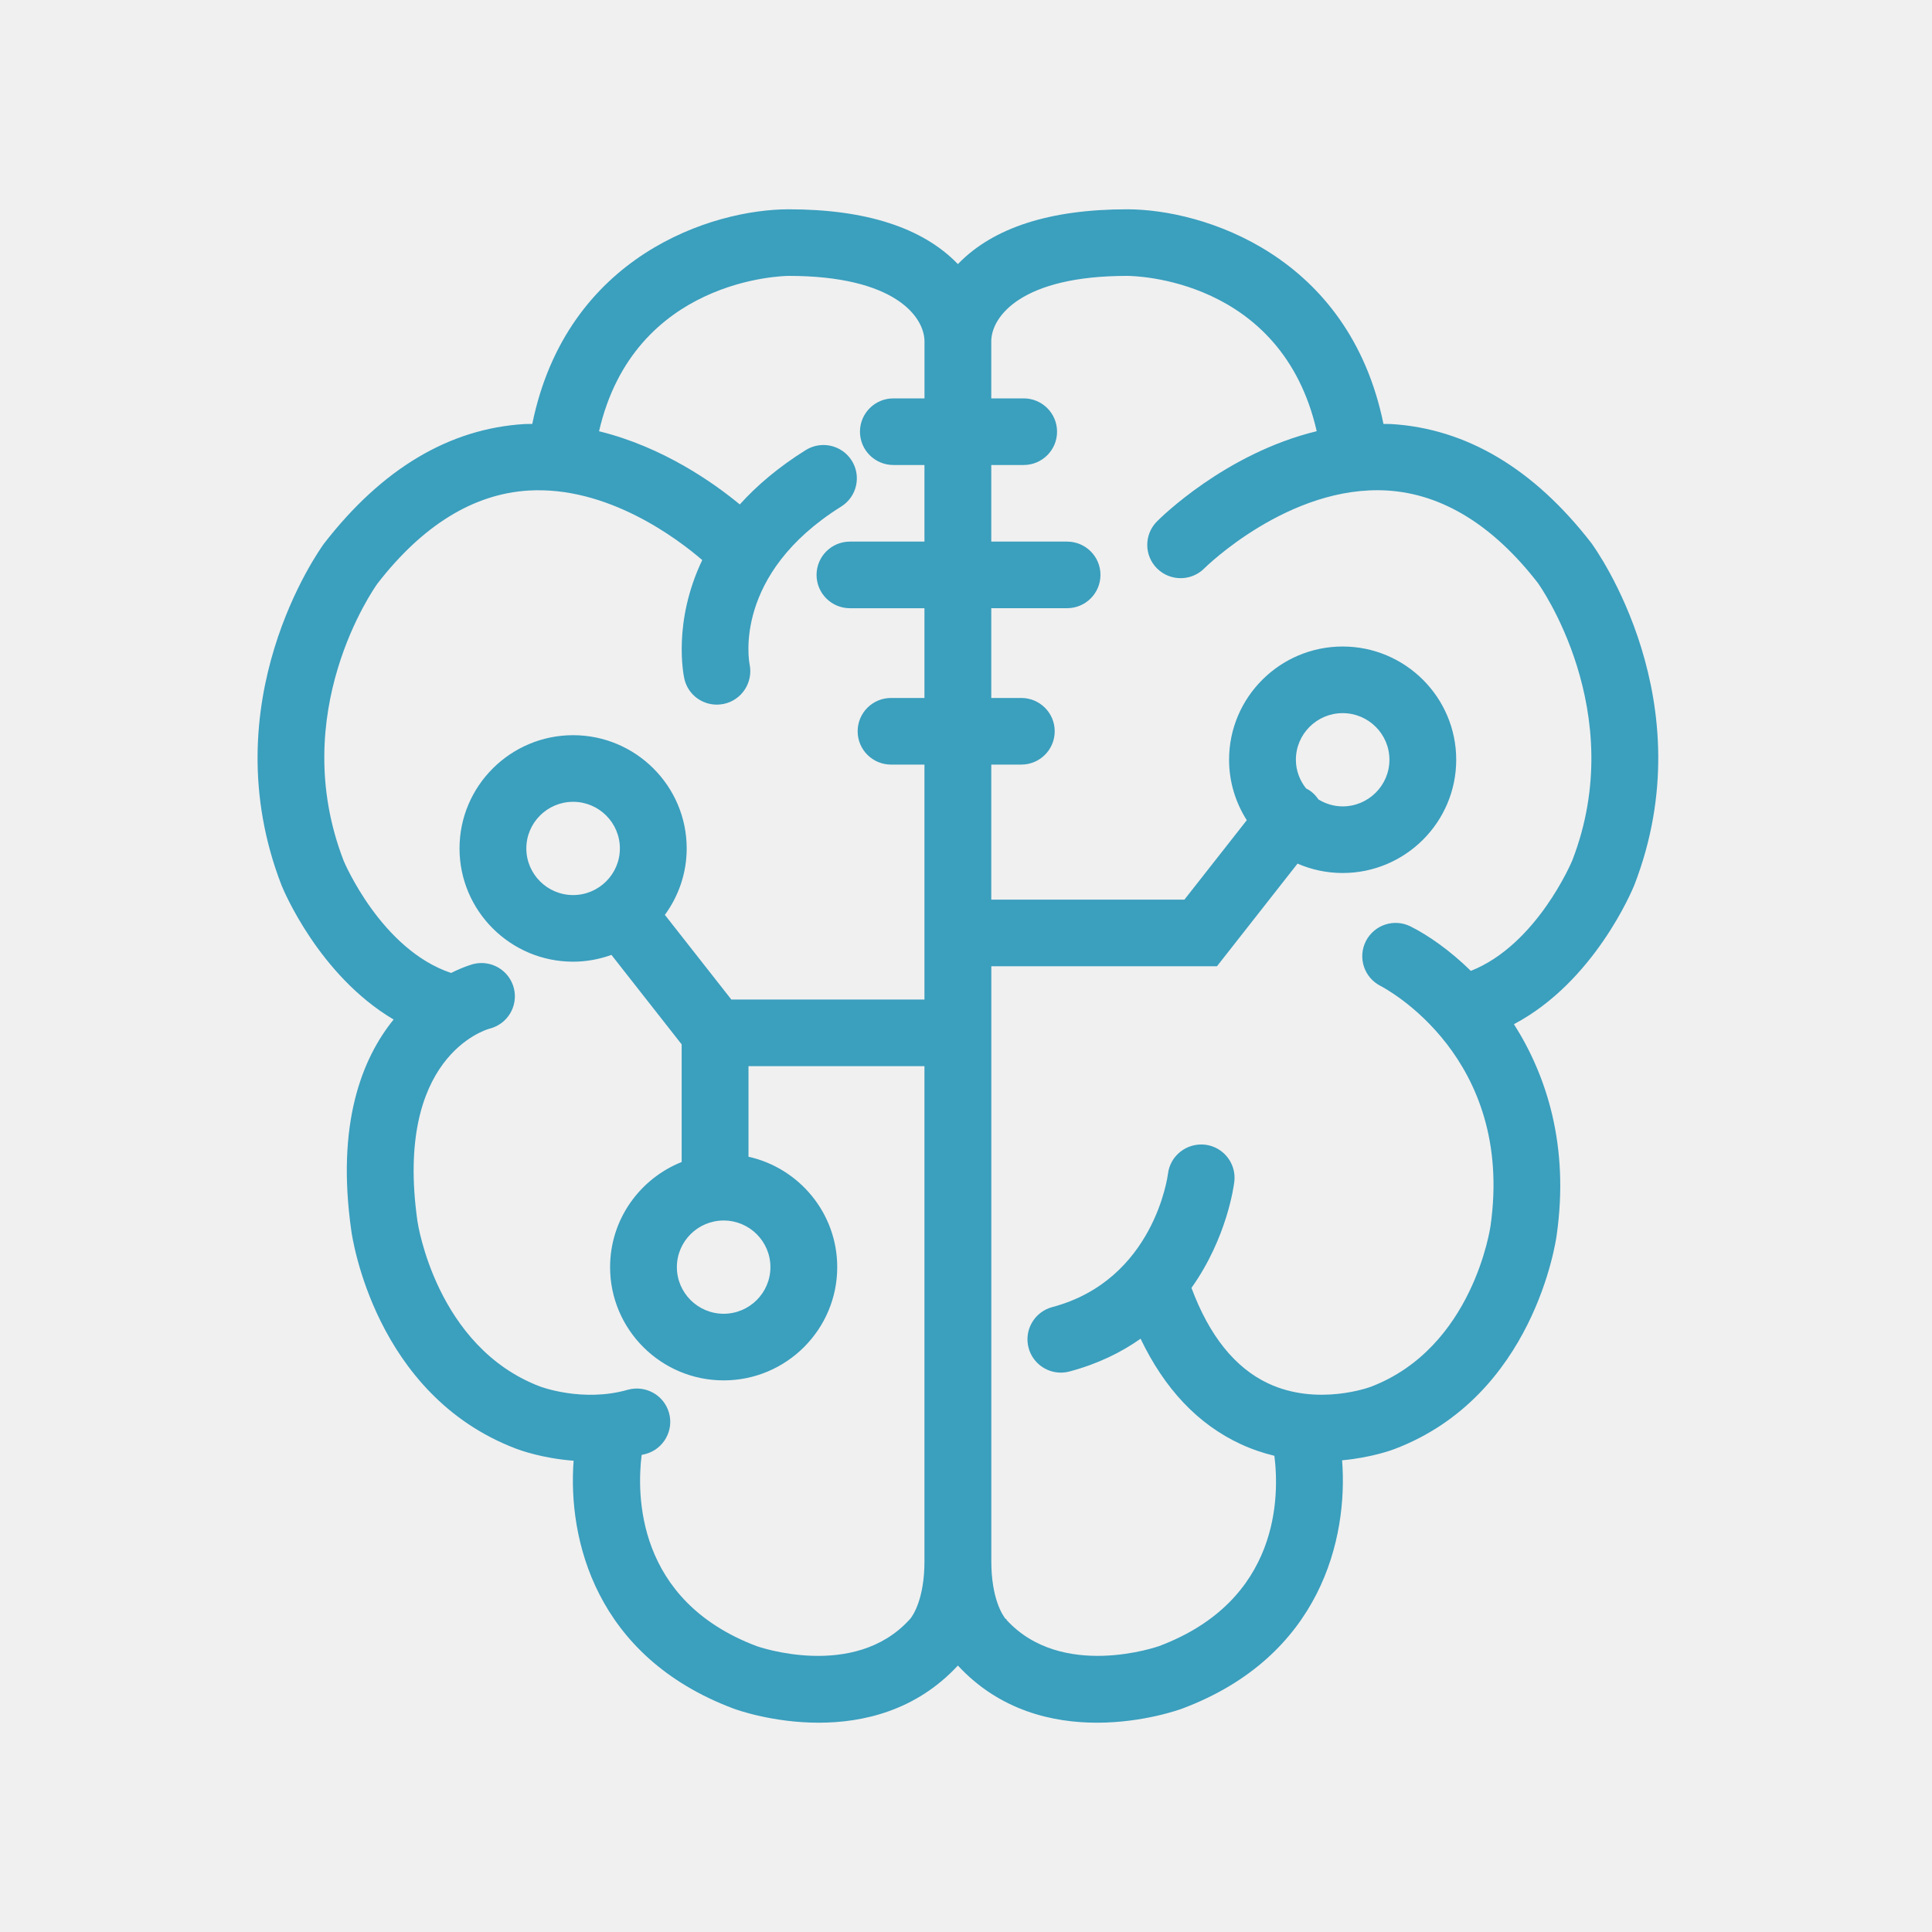
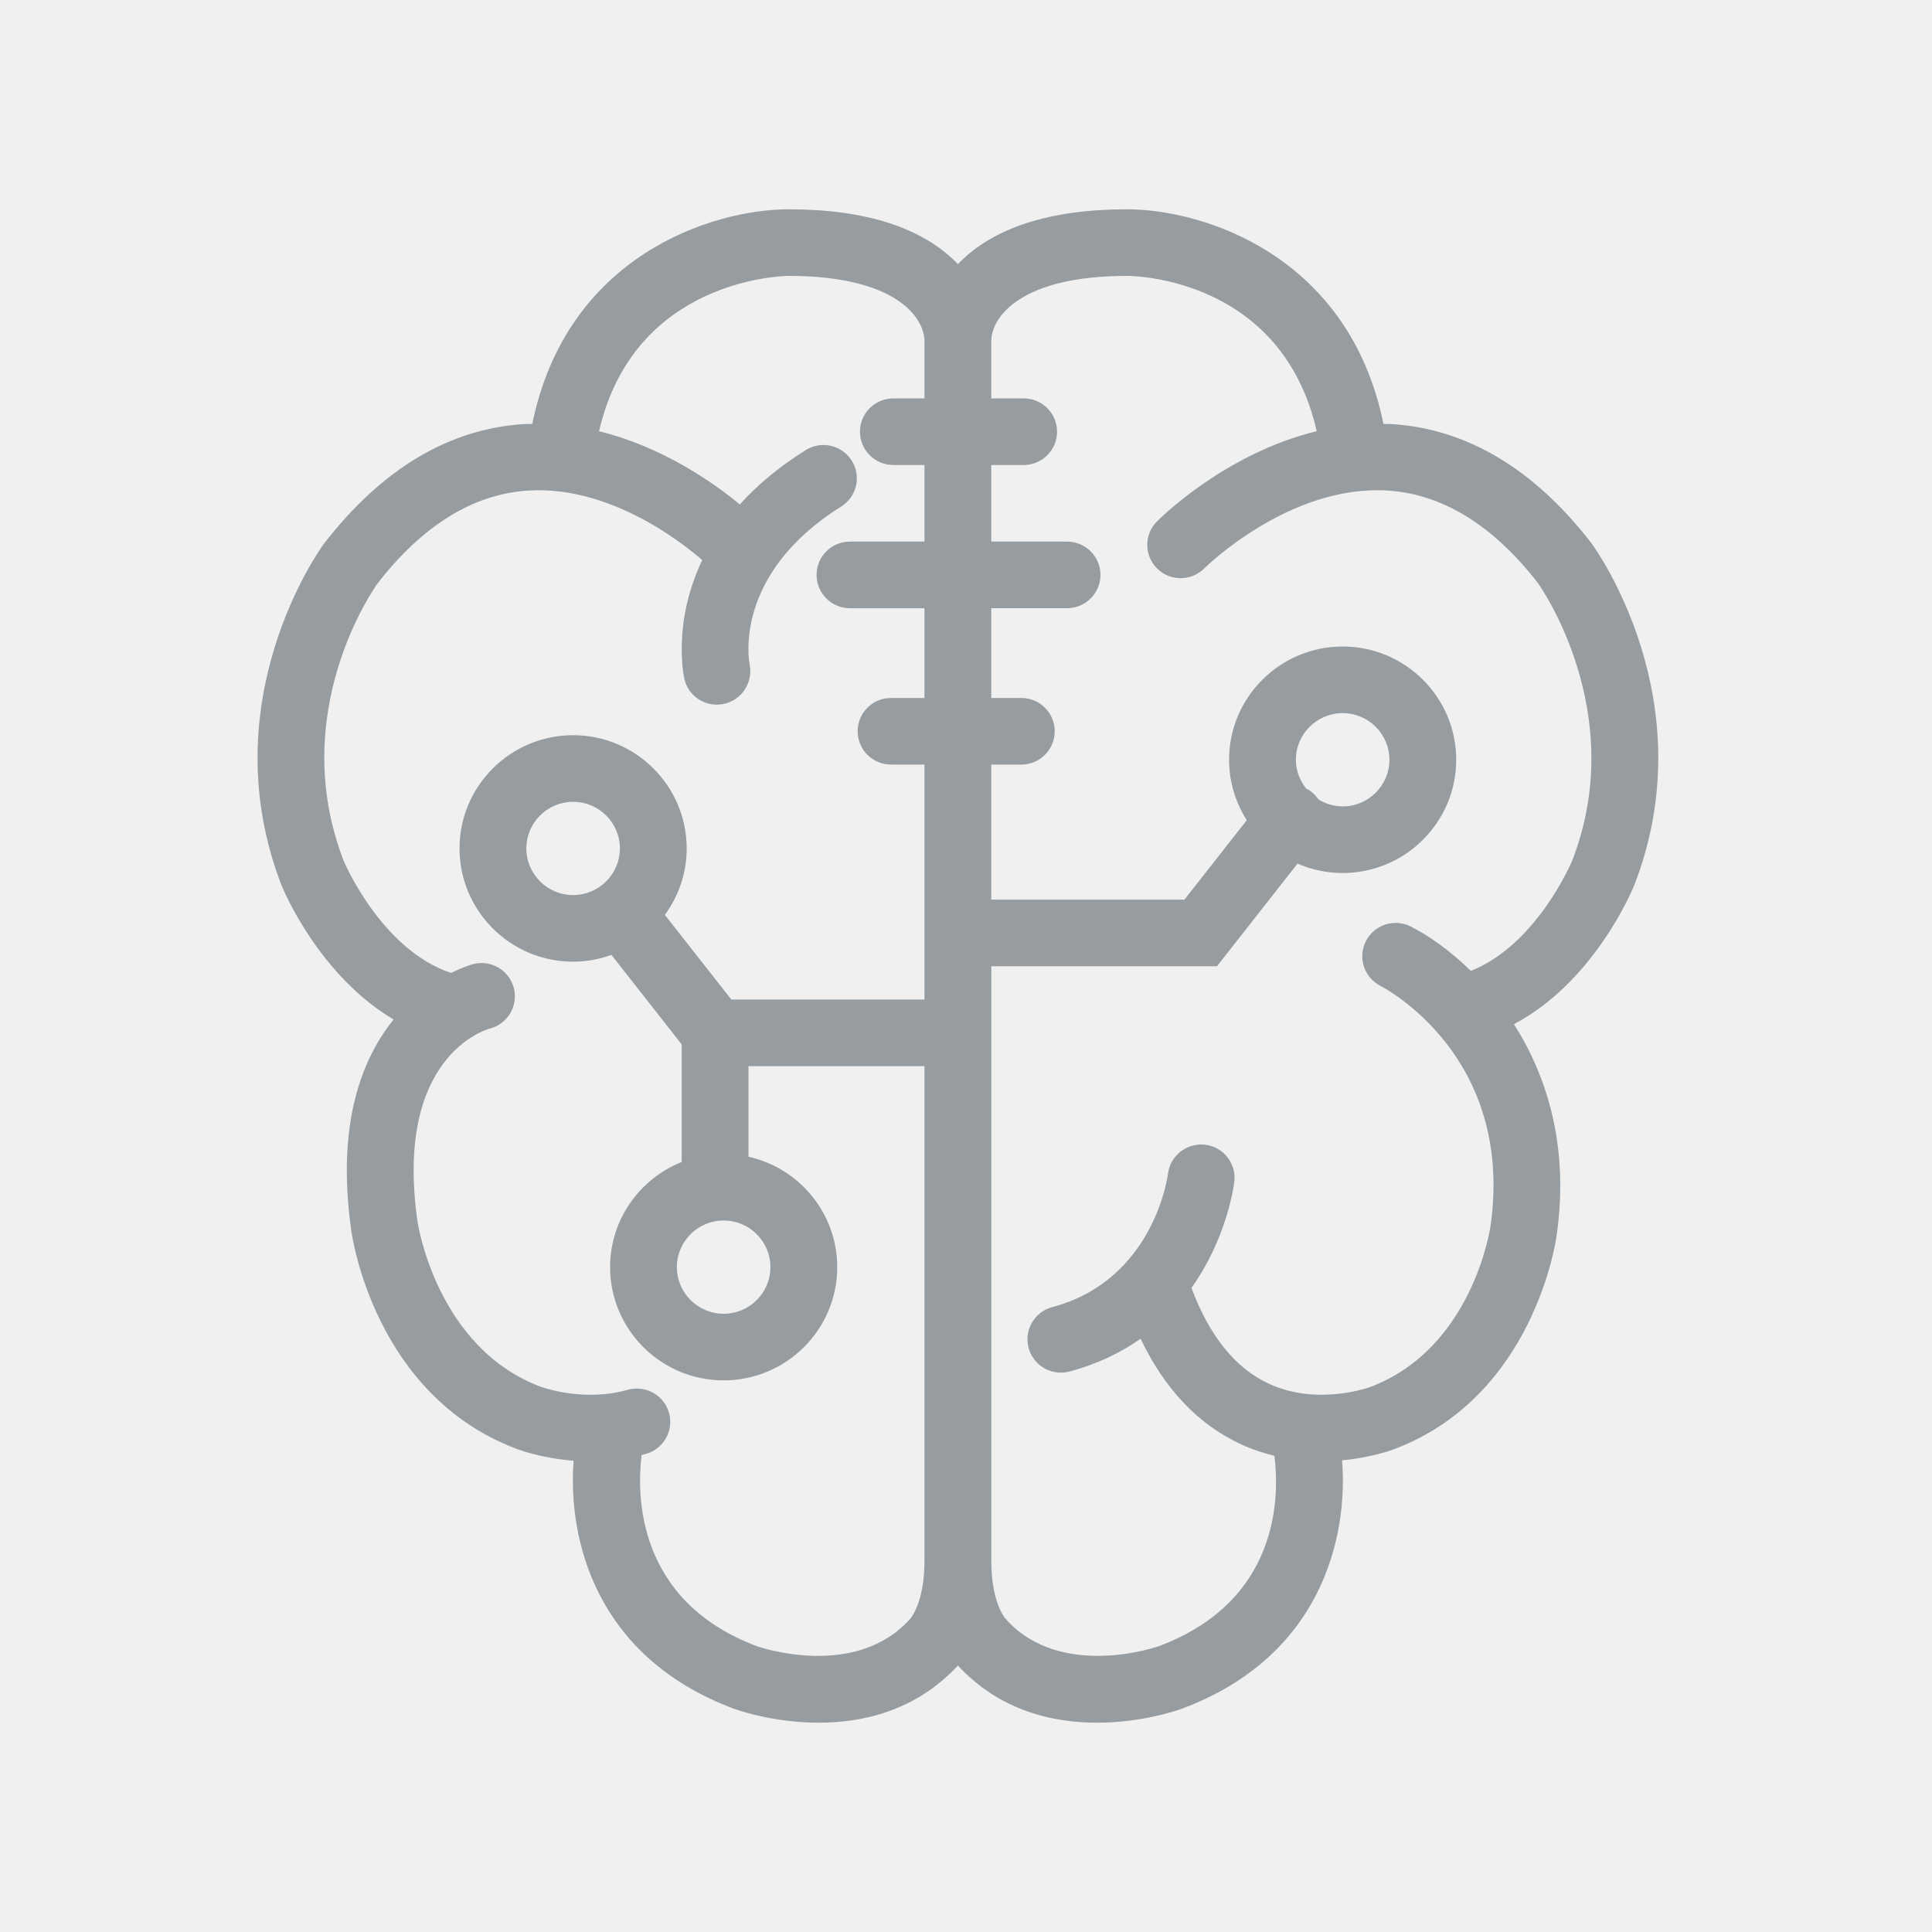
<svg xmlns="http://www.w3.org/2000/svg" width="60" height="60" viewBox="0 0 60 60" fill="none">
-   <mask id="path-1-inside-1" fill="white">
-     <path d="M49.417 16.86C47.628 14.551 45.539 13.31 43.205 13.169C43.124 13.164 43.046 13.169 42.965 13.167C41.895 7.921 37.361 6.5 35.004 6.5C32.615 6.5 30.853 7.067 29.765 8.185C29.759 8.191 29.754 8.197 29.748 8.203C29.742 8.197 29.738 8.191 29.732 8.185C28.644 7.067 26.881 6.5 24.493 6.5C22.136 6.5 17.601 7.921 16.53 13.167C16.45 13.169 16.372 13.164 16.291 13.169C13.957 13.31 11.868 14.551 10.062 16.882C9.917 17.081 6.538 21.8 8.745 27.498C8.799 27.633 9.904 30.29 12.224 31.662C11.238 32.878 10.439 34.902 10.909 38.212C10.937 38.42 11.637 43.316 16.019 44.987C16.138 45.033 16.837 45.29 17.814 45.364C17.631 47.779 18.476 51.443 22.78 53.062C22.869 53.095 23.993 53.5 25.428 53.5C26.795 53.5 28.444 53.132 29.748 51.725C31.051 53.132 32.7 53.5 34.067 53.5C35.503 53.5 36.629 53.094 36.721 53.06C41.029 51.44 41.868 47.765 41.68 45.351C42.623 45.264 43.276 45.015 43.319 44.997C47.632 43.353 48.32 38.546 48.345 38.351C48.735 35.603 48.042 33.418 47.017 31.807C49.513 30.488 50.695 27.637 50.756 27.485C52.958 21.8 49.579 17.08 49.417 16.86ZM28.274 50.267L28.236 50.308C26.515 52.184 23.528 51.132 23.507 51.125C19.734 49.705 19.777 46.384 19.927 45.184C19.973 45.172 20.018 45.164 20.064 45.151C20.614 44.993 20.933 44.42 20.775 43.871C20.617 43.322 20.043 43.006 19.492 43.162C18.1 43.559 16.79 43.066 16.769 43.058C13.545 41.828 12.971 37.976 12.965 37.931C12.24 32.833 15.059 31.986 15.206 31.945C15.756 31.807 16.093 31.253 15.962 30.702C15.828 30.147 15.271 29.804 14.712 29.936C14.7 29.939 14.418 30.012 14.01 30.216C11.832 29.49 10.681 26.752 10.675 26.739C8.89 22.128 11.623 18.262 11.721 18.125C13.124 16.314 14.7 15.342 16.405 15.235C18.872 15.083 21.052 16.741 21.809 17.393C20.886 19.324 21.229 20.972 21.253 21.08C21.361 21.56 21.787 21.883 22.261 21.883C22.333 21.883 22.407 21.875 22.48 21.86C23.036 21.742 23.392 21.195 23.281 20.639C23.258 20.526 22.761 17.834 26.125 15.731C26.61 15.427 26.756 14.789 26.452 14.305C26.147 13.821 25.507 13.675 25.022 13.978C24.167 14.513 23.498 15.086 22.975 15.666C22.164 14.995 20.583 13.877 18.604 13.393C19.691 8.668 24.291 8.57 24.493 8.568C27.783 8.568 28.693 9.831 28.711 10.583V12.372H27.745C27.172 12.372 26.707 12.835 26.707 13.406C26.707 13.978 27.172 14.441 27.745 14.441H28.71V16.82H26.396C25.823 16.82 25.359 17.283 25.359 17.854C25.359 18.426 25.823 18.889 26.396 18.889H28.71V21.676H27.672C27.099 21.676 26.635 22.139 26.635 22.711C26.635 23.282 27.099 23.745 27.672 23.745H28.71V31.042H22.713L20.648 28.412C21.072 27.832 21.326 27.12 21.326 26.349C21.326 24.41 19.743 22.832 17.799 22.832C15.854 22.832 14.271 24.41 14.271 26.349C14.271 28.288 15.854 29.866 17.799 29.866C18.217 29.866 18.617 29.789 18.989 29.655L21.17 32.434V36.087C19.869 36.606 18.947 37.872 18.947 39.352C18.947 41.291 20.529 42.869 22.474 42.869C24.419 42.869 26.001 41.291 26.001 39.352C26.001 37.677 24.82 36.275 23.245 35.923V33.111H28.71V48.484C28.71 49.659 28.349 50.173 28.274 50.267ZM22.474 37.904C23.275 37.904 23.926 38.553 23.926 39.352C23.926 40.15 23.275 40.8 22.474 40.8C21.673 40.8 21.021 40.15 21.021 39.352C21.021 38.553 21.673 37.904 22.474 37.904ZM17.799 27.797C16.998 27.797 16.346 27.147 16.346 26.349C16.346 25.55 16.998 24.901 17.799 24.901C18.599 24.901 19.251 25.55 19.251 26.349C19.251 27.147 18.599 27.797 17.799 27.797ZM48.828 26.723C48.817 26.75 47.734 29.336 45.679 30.152C45.021 29.508 44.353 29.046 43.808 28.772C43.296 28.516 42.679 28.72 42.419 29.227C42.16 29.735 42.362 30.356 42.87 30.617C43.04 30.705 47.035 32.825 46.29 38.07C46.285 38.107 45.751 41.855 42.571 43.068C42.554 43.074 40.922 43.685 39.385 42.963C38.35 42.477 37.552 41.475 37.002 39.996C38.111 38.438 38.32 36.81 38.333 36.696C38.399 36.129 37.992 35.615 37.423 35.549C36.853 35.488 36.339 35.889 36.272 36.456C36.269 36.489 35.851 39.75 32.679 40.593C32.125 40.741 31.796 41.308 31.944 41.86C32.068 42.322 32.487 42.628 32.945 42.628C33.034 42.628 33.124 42.616 33.213 42.593C34.09 42.36 34.818 42.001 35.422 41.575C36.166 43.131 37.205 44.235 38.531 44.848C38.883 45.011 39.233 45.127 39.577 45.211C39.732 46.427 39.769 49.702 35.997 51.121C35.968 51.131 32.981 52.184 31.259 50.308L31.269 50.303L31.22 50.265C31.142 50.166 30.786 49.651 30.786 48.483V30.008H37.794L40.296 26.82C40.726 27.007 41.2 27.112 41.697 27.112C43.642 27.112 45.224 25.534 45.224 23.595C45.224 21.655 43.642 20.078 41.697 20.078C39.753 20.078 38.17 21.655 38.17 23.595C38.17 24.285 38.374 24.928 38.72 25.472L36.783 27.939H30.785V23.745H31.718C32.291 23.745 32.755 23.282 32.755 22.71C32.755 22.139 32.291 21.676 31.718 21.676H30.785V18.888H33.139C33.712 18.888 34.176 18.425 34.176 17.854C34.176 17.282 33.712 16.82 33.139 16.82H30.785V14.441H31.791C32.364 14.441 32.828 13.977 32.828 13.406C32.828 12.835 32.364 12.372 31.791 12.372H30.785V10.584C30.785 10.581 30.785 10.579 30.785 10.576C30.805 9.83 31.714 8.568 35.003 8.568C35.209 8.568 39.804 8.628 40.892 13.391C38.049 14.082 36.033 16.09 35.928 16.196C35.526 16.602 35.53 17.255 35.936 17.656C36.343 18.058 36.999 18.055 37.402 17.65C37.428 17.624 40.039 15.047 43.091 15.234C44.795 15.341 46.371 16.313 47.757 18.101C47.787 18.141 50.62 22.095 48.828 26.723ZM40.245 23.595C40.245 22.796 40.897 22.147 41.697 22.147C42.498 22.147 43.15 22.796 43.15 23.595C43.15 24.393 42.498 25.043 41.697 25.043C41.421 25.043 41.164 24.961 40.944 24.826C40.885 24.74 40.816 24.659 40.729 24.59C40.675 24.549 40.618 24.513 40.56 24.484C40.366 24.238 40.245 23.931 40.245 23.595Z" />
-   </mask>
-   <path d="M49.417 16.86C47.628 14.551 45.539 13.31 43.205 13.169C43.124 13.164 43.046 13.169 42.965 13.167C41.895 7.921 37.361 6.5 35.004 6.5C32.615 6.5 30.853 7.067 29.765 8.185C29.759 8.191 29.754 8.197 29.748 8.203C29.742 8.197 29.738 8.191 29.732 8.185C28.644 7.067 26.881 6.5 24.493 6.5C22.136 6.5 17.601 7.921 16.53 13.167C16.45 13.169 16.372 13.164 16.291 13.169C13.957 13.31 11.868 14.551 10.062 16.882C9.917 17.081 6.538 21.8 8.745 27.498C8.799 27.633 9.904 30.29 12.224 31.662C11.238 32.878 10.439 34.902 10.909 38.212C10.937 38.42 11.637 43.316 16.019 44.987C16.138 45.033 16.837 45.29 17.814 45.364C17.631 47.779 18.476 51.443 22.78 53.062C22.869 53.095 23.993 53.5 25.428 53.5C26.795 53.5 28.444 53.132 29.748 51.725C31.051 53.132 32.7 53.5 34.067 53.5C35.503 53.5 36.629 53.094 36.721 53.06C41.029 51.44 41.868 47.765 41.68 45.351C42.623 45.264 43.276 45.015 43.319 44.997C47.632 43.353 48.32 38.546 48.345 38.351C48.735 35.603 48.042 33.418 47.017 31.807C49.513 30.488 50.695 27.637 50.756 27.485C52.958 21.8 49.579 17.08 49.417 16.86ZM28.274 50.267L28.236 50.308C26.515 52.184 23.528 51.132 23.507 51.125C19.734 49.705 19.777 46.384 19.927 45.184C19.973 45.172 20.018 45.164 20.064 45.151C20.614 44.993 20.933 44.42 20.775 43.871C20.617 43.322 20.043 43.006 19.492 43.162C18.1 43.559 16.79 43.066 16.769 43.058C13.545 41.828 12.971 37.976 12.965 37.931C12.24 32.833 15.059 31.986 15.206 31.945C15.756 31.807 16.093 31.253 15.962 30.702C15.828 30.147 15.271 29.804 14.712 29.936C14.7 29.939 14.418 30.012 14.01 30.216C11.832 29.49 10.681 26.752 10.675 26.739C8.89 22.128 11.623 18.262 11.721 18.125C13.124 16.314 14.7 15.342 16.405 15.235C18.872 15.083 21.052 16.741 21.809 17.393C20.886 19.324 21.229 20.972 21.253 21.08C21.361 21.56 21.787 21.883 22.261 21.883C22.333 21.883 22.407 21.875 22.48 21.86C23.036 21.742 23.392 21.195 23.281 20.639C23.258 20.526 22.761 17.834 26.125 15.731C26.61 15.427 26.756 14.789 26.452 14.305C26.147 13.821 25.507 13.675 25.022 13.978C24.167 14.513 23.498 15.086 22.975 15.666C22.164 14.995 20.583 13.877 18.604 13.393C19.691 8.668 24.291 8.57 24.493 8.568C27.783 8.568 28.693 9.831 28.711 10.583V12.372H27.745C27.172 12.372 26.707 12.835 26.707 13.406C26.707 13.978 27.172 14.441 27.745 14.441H28.71V16.82H26.396C25.823 16.82 25.359 17.283 25.359 17.854C25.359 18.426 25.823 18.889 26.396 18.889H28.71V21.676H27.672C27.099 21.676 26.635 22.139 26.635 22.711C26.635 23.282 27.099 23.745 27.672 23.745H28.71V31.042H22.713L20.648 28.412C21.072 27.832 21.326 27.12 21.326 26.349C21.326 24.41 19.743 22.832 17.799 22.832C15.854 22.832 14.271 24.41 14.271 26.349C14.271 28.288 15.854 29.866 17.799 29.866C18.217 29.866 18.617 29.789 18.989 29.655L21.17 32.434V36.087C19.869 36.606 18.947 37.872 18.947 39.352C18.947 41.291 20.529 42.869 22.474 42.869C24.419 42.869 26.001 41.291 26.001 39.352C26.001 37.677 24.82 36.275 23.245 35.923V33.111H28.71V48.484C28.71 49.659 28.349 50.173 28.274 50.267ZM22.474 37.904C23.275 37.904 23.926 38.553 23.926 39.352C23.926 40.15 23.275 40.8 22.474 40.8C21.673 40.8 21.021 40.15 21.021 39.352C21.021 38.553 21.673 37.904 22.474 37.904ZM17.799 27.797C16.998 27.797 16.346 27.147 16.346 26.349C16.346 25.55 16.998 24.901 17.799 24.901C18.599 24.901 19.251 25.55 19.251 26.349C19.251 27.147 18.599 27.797 17.799 27.797ZM48.828 26.723C48.817 26.75 47.734 29.336 45.679 30.152C45.021 29.508 44.353 29.046 43.808 28.772C43.296 28.516 42.679 28.72 42.419 29.227C42.16 29.735 42.362 30.356 42.87 30.617C43.04 30.705 47.035 32.825 46.29 38.07C46.285 38.107 45.751 41.855 42.571 43.068C42.554 43.074 40.922 43.685 39.385 42.963C38.35 42.477 37.552 41.475 37.002 39.996C38.111 38.438 38.32 36.81 38.333 36.696C38.399 36.129 37.992 35.615 37.423 35.549C36.853 35.488 36.339 35.889 36.272 36.456C36.269 36.489 35.851 39.75 32.679 40.593C32.125 40.741 31.796 41.308 31.944 41.86C32.068 42.322 32.487 42.628 32.945 42.628C33.034 42.628 33.124 42.616 33.213 42.593C34.09 42.36 34.818 42.001 35.422 41.575C36.166 43.131 37.205 44.235 38.531 44.848C38.883 45.011 39.233 45.127 39.577 45.211C39.732 46.427 39.769 49.702 35.997 51.121C35.968 51.131 32.981 52.184 31.259 50.308L31.269 50.303L31.22 50.265C31.142 50.166 30.786 49.651 30.786 48.483V30.008H37.794L40.296 26.82C40.726 27.007 41.2 27.112 41.697 27.112C43.642 27.112 45.224 25.534 45.224 23.595C45.224 21.655 43.642 20.078 41.697 20.078C39.753 20.078 38.17 21.655 38.17 23.595C38.17 24.285 38.374 24.928 38.72 25.472L36.783 27.939H30.785V23.745H31.718C32.291 23.745 32.755 23.282 32.755 22.71C32.755 22.139 32.291 21.676 31.718 21.676H30.785V18.888H33.139C33.712 18.888 34.176 18.425 34.176 17.854C34.176 17.282 33.712 16.82 33.139 16.82H30.785V14.441H31.791C32.364 14.441 32.828 13.977 32.828 13.406C32.828 12.835 32.364 12.372 31.791 12.372H30.785V10.584C30.785 10.581 30.785 10.579 30.785 10.576C30.805 9.83 31.714 8.568 35.003 8.568C35.209 8.568 39.804 8.628 40.892 13.391C38.049 14.082 36.033 16.09 35.928 16.196C35.526 16.602 35.53 17.255 35.936 17.656C36.343 18.058 36.999 18.055 37.402 17.65C37.428 17.624 40.039 15.047 43.091 15.234C44.795 15.341 46.371 16.313 47.757 18.101C47.787 18.141 50.62 22.095 48.828 26.723ZM40.245 23.595C40.245 22.796 40.897 22.147 41.697 22.147C42.498 22.147 43.15 22.796 43.15 23.595C43.15 24.393 42.498 25.043 41.697 25.043C41.421 25.043 41.164 24.961 40.944 24.826C40.885 24.74 40.816 24.659 40.729 24.59C40.675 24.549 40.618 24.513 40.56 24.484C40.366 24.238 40.245 23.931 40.245 23.595Z" fill="#3B9FBE" stroke="#3B9FBE" stroke-width="2" mask="url(#path-1-inside-1)" />
+   <path d="M49.417 16.86C47.628 14.551 45.539 13.31 43.205 13.169C43.124 13.164 43.046 13.169 42.965 13.167C41.895 7.921 37.361 6.5 35.004 6.5C32.615 6.5 30.853 7.067 29.765 8.185C29.759 8.191 29.754 8.197 29.748 8.203C29.742 8.197 29.738 8.191 29.732 8.185C28.644 7.067 26.881 6.5 24.493 6.5C22.136 6.5 17.601 7.921 16.53 13.167C16.45 13.169 16.372 13.165 16.291 13.169C13.957 13.31 11.868 14.551 10.062 16.883C9.917 17.081 6.538 21.8 8.745 27.499C8.799 27.633 9.904 30.29 12.224 31.662C11.238 32.878 10.439 34.902 10.909 38.212C10.937 38.42 11.637 43.316 16.019 44.987C16.138 45.033 16.837 45.29 17.814 45.364C17.631 47.779 18.476 51.443 22.78 53.062C22.869 53.095 23.993 53.5 25.428 53.5C26.795 53.5 28.444 53.132 29.748 51.725C31.051 53.132 32.7 53.5 34.067 53.5C35.503 53.5 36.629 53.094 36.721 53.06C41.029 51.44 41.868 47.765 41.68 45.351C42.623 45.264 43.276 45.015 43.319 44.997C47.632 43.353 48.32 38.546 48.345 38.351C48.735 35.603 48.042 33.418 47.017 31.807C49.513 30.488 50.695 27.637 50.756 27.485C52.958 21.8 49.579 17.08 49.417 16.86ZM28.274 50.267L28.236 50.308C26.515 52.184 23.528 51.132 23.507 51.125C19.734 49.705 19.777 46.384 19.927 45.184C19.973 45.172 20.018 45.164 20.064 45.151C20.614 44.993 20.933 44.42 20.775 43.871C20.617 43.322 20.043 43.006 19.492 43.162C18.1 43.559 16.79 43.066 16.769 43.058C13.545 41.828 12.971 37.976 12.965 37.931C12.24 32.833 15.059 31.986 15.206 31.945C15.756 31.807 16.093 31.253 15.962 30.702C15.828 30.147 15.271 29.804 14.712 29.936C14.7 29.939 14.418 30.012 14.01 30.216C11.832 29.49 10.681 26.752 10.675 26.739C8.89 22.128 11.623 18.262 11.721 18.125C13.124 16.314 14.7 15.342 16.405 15.235C18.872 15.083 21.052 16.741 21.809 17.393C20.886 19.324 21.229 20.972 21.253 21.08C21.361 21.56 21.787 21.883 22.261 21.883C22.333 21.883 22.407 21.875 22.48 21.86C23.036 21.742 23.392 21.195 23.281 20.639C23.258 20.526 22.761 17.834 26.125 15.731C26.61 15.427 26.756 14.789 26.452 14.305C26.147 13.821 25.507 13.675 25.022 13.978C24.167 14.513 23.498 15.086 22.975 15.666C22.164 14.995 20.583 13.877 18.604 13.393C19.691 8.668 24.291 8.57 24.493 8.568C27.783 8.568 28.693 9.831 28.711 10.583V12.372H27.745C27.172 12.372 26.707 12.835 26.707 13.406C26.707 13.978 27.172 14.441 27.745 14.441H28.71V16.82H26.396C25.823 16.82 25.359 17.283 25.359 17.854C25.359 18.426 25.823 18.889 26.396 18.889H28.71V21.676H27.672C27.099 21.676 26.635 22.139 26.635 22.711C26.635 23.282 27.099 23.745 27.672 23.745H28.71V31.042H22.713L20.648 28.412C21.072 27.832 21.326 27.12 21.326 26.349C21.326 24.41 19.743 22.832 17.799 22.832C15.854 22.832 14.271 24.41 14.271 26.349C14.271 28.288 15.854 29.866 17.799 29.866C18.217 29.866 18.617 29.789 18.989 29.655L21.17 32.434V36.087C19.869 36.606 18.947 37.872 18.947 39.352C18.947 41.291 20.529 42.869 22.474 42.869C24.419 42.869 26.001 41.291 26.001 39.352C26.001 37.677 24.82 36.275 23.245 35.923V33.111H28.71V48.484C28.71 49.659 28.349 50.173 28.274 50.267ZM22.474 37.904C23.275 37.904 23.926 38.553 23.926 39.352C23.926 40.15 23.275 40.8 22.474 40.8C21.673 40.8 21.021 40.15 21.021 39.352C21.021 38.553 21.673 37.904 22.474 37.904ZM17.799 27.797C16.998 27.797 16.346 27.147 16.346 26.349C16.346 25.55 16.998 24.901 17.799 24.901C18.599 24.901 19.251 25.55 19.251 26.349C19.251 27.147 18.599 27.797 17.799 27.797ZM48.828 26.723C48.817 26.75 47.734 29.336 45.679 30.152C45.021 29.508 44.353 29.046 43.808 28.772C43.296 28.516 42.679 28.72 42.419 29.227C42.16 29.735 42.362 30.356 42.87 30.617C43.04 30.705 47.035 32.825 46.29 38.07C46.285 38.107 45.751 41.855 42.571 43.068C42.554 43.074 40.922 43.685 39.385 42.963C38.35 42.477 37.552 41.475 37.002 39.996C38.111 38.438 38.32 36.81 38.333 36.696C38.399 36.129 37.992 35.615 37.423 35.549C36.853 35.488 36.339 35.889 36.272 36.456C36.269 36.489 35.851 39.75 32.679 40.593C32.125 40.741 31.796 41.308 31.944 41.86C32.068 42.323 32.487 42.628 32.945 42.628C33.034 42.628 33.124 42.616 33.213 42.593C34.09 42.36 34.818 42.001 35.422 41.575C36.166 43.131 37.205 44.235 38.531 44.848C38.883 45.011 39.233 45.127 39.577 45.211C39.732 46.427 39.769 49.702 35.997 51.121C35.968 51.131 32.981 52.184 31.259 50.308L31.269 50.303L31.22 50.265C31.142 50.166 30.786 49.651 30.786 48.483V30.008H37.794L40.296 26.82C40.726 27.007 41.2 27.112 41.697 27.112C43.642 27.112 45.224 25.534 45.224 23.595C45.224 21.655 43.642 20.078 41.697 20.078C39.753 20.078 38.17 21.655 38.17 23.595C38.17 24.285 38.374 24.928 38.72 25.472L36.783 27.939H30.785V23.745H31.718C32.291 23.745 32.755 23.282 32.755 22.71C32.755 22.139 32.291 21.676 31.718 21.676H30.785V18.888H33.139C33.712 18.888 34.176 18.425 34.176 17.854C34.176 17.283 33.712 16.82 33.139 16.82H30.785V14.441H31.791C32.364 14.441 32.828 13.977 32.828 13.406C32.828 12.835 32.364 12.372 31.791 12.372H30.785V10.584C30.785 10.581 30.785 10.579 30.785 10.576C30.805 9.83 31.714 8.568 35.003 8.568C35.209 8.568 39.804 8.628 40.892 13.391C38.049 14.082 36.033 16.09 35.928 16.196C35.526 16.602 35.53 17.255 35.936 17.656C36.343 18.058 36.999 18.055 37.402 17.65C37.428 17.624 40.039 15.047 43.091 15.234C44.795 15.341 46.371 16.313 47.757 18.101C47.787 18.141 50.62 22.095 48.828 26.723ZM40.245 23.595C40.245 22.796 40.897 22.147 41.697 22.147C42.498 22.147 43.15 22.796 43.15 23.595C43.15 24.393 42.498 25.043 41.697 25.043C41.421 25.043 41.164 24.961 40.944 24.826C40.885 24.74 40.816 24.659 40.729 24.59C40.675 24.549 40.618 24.513 40.56 24.484C40.366 24.238 40.245 23.931 40.245 23.595Z" fill="#969ca0" />
</svg>
